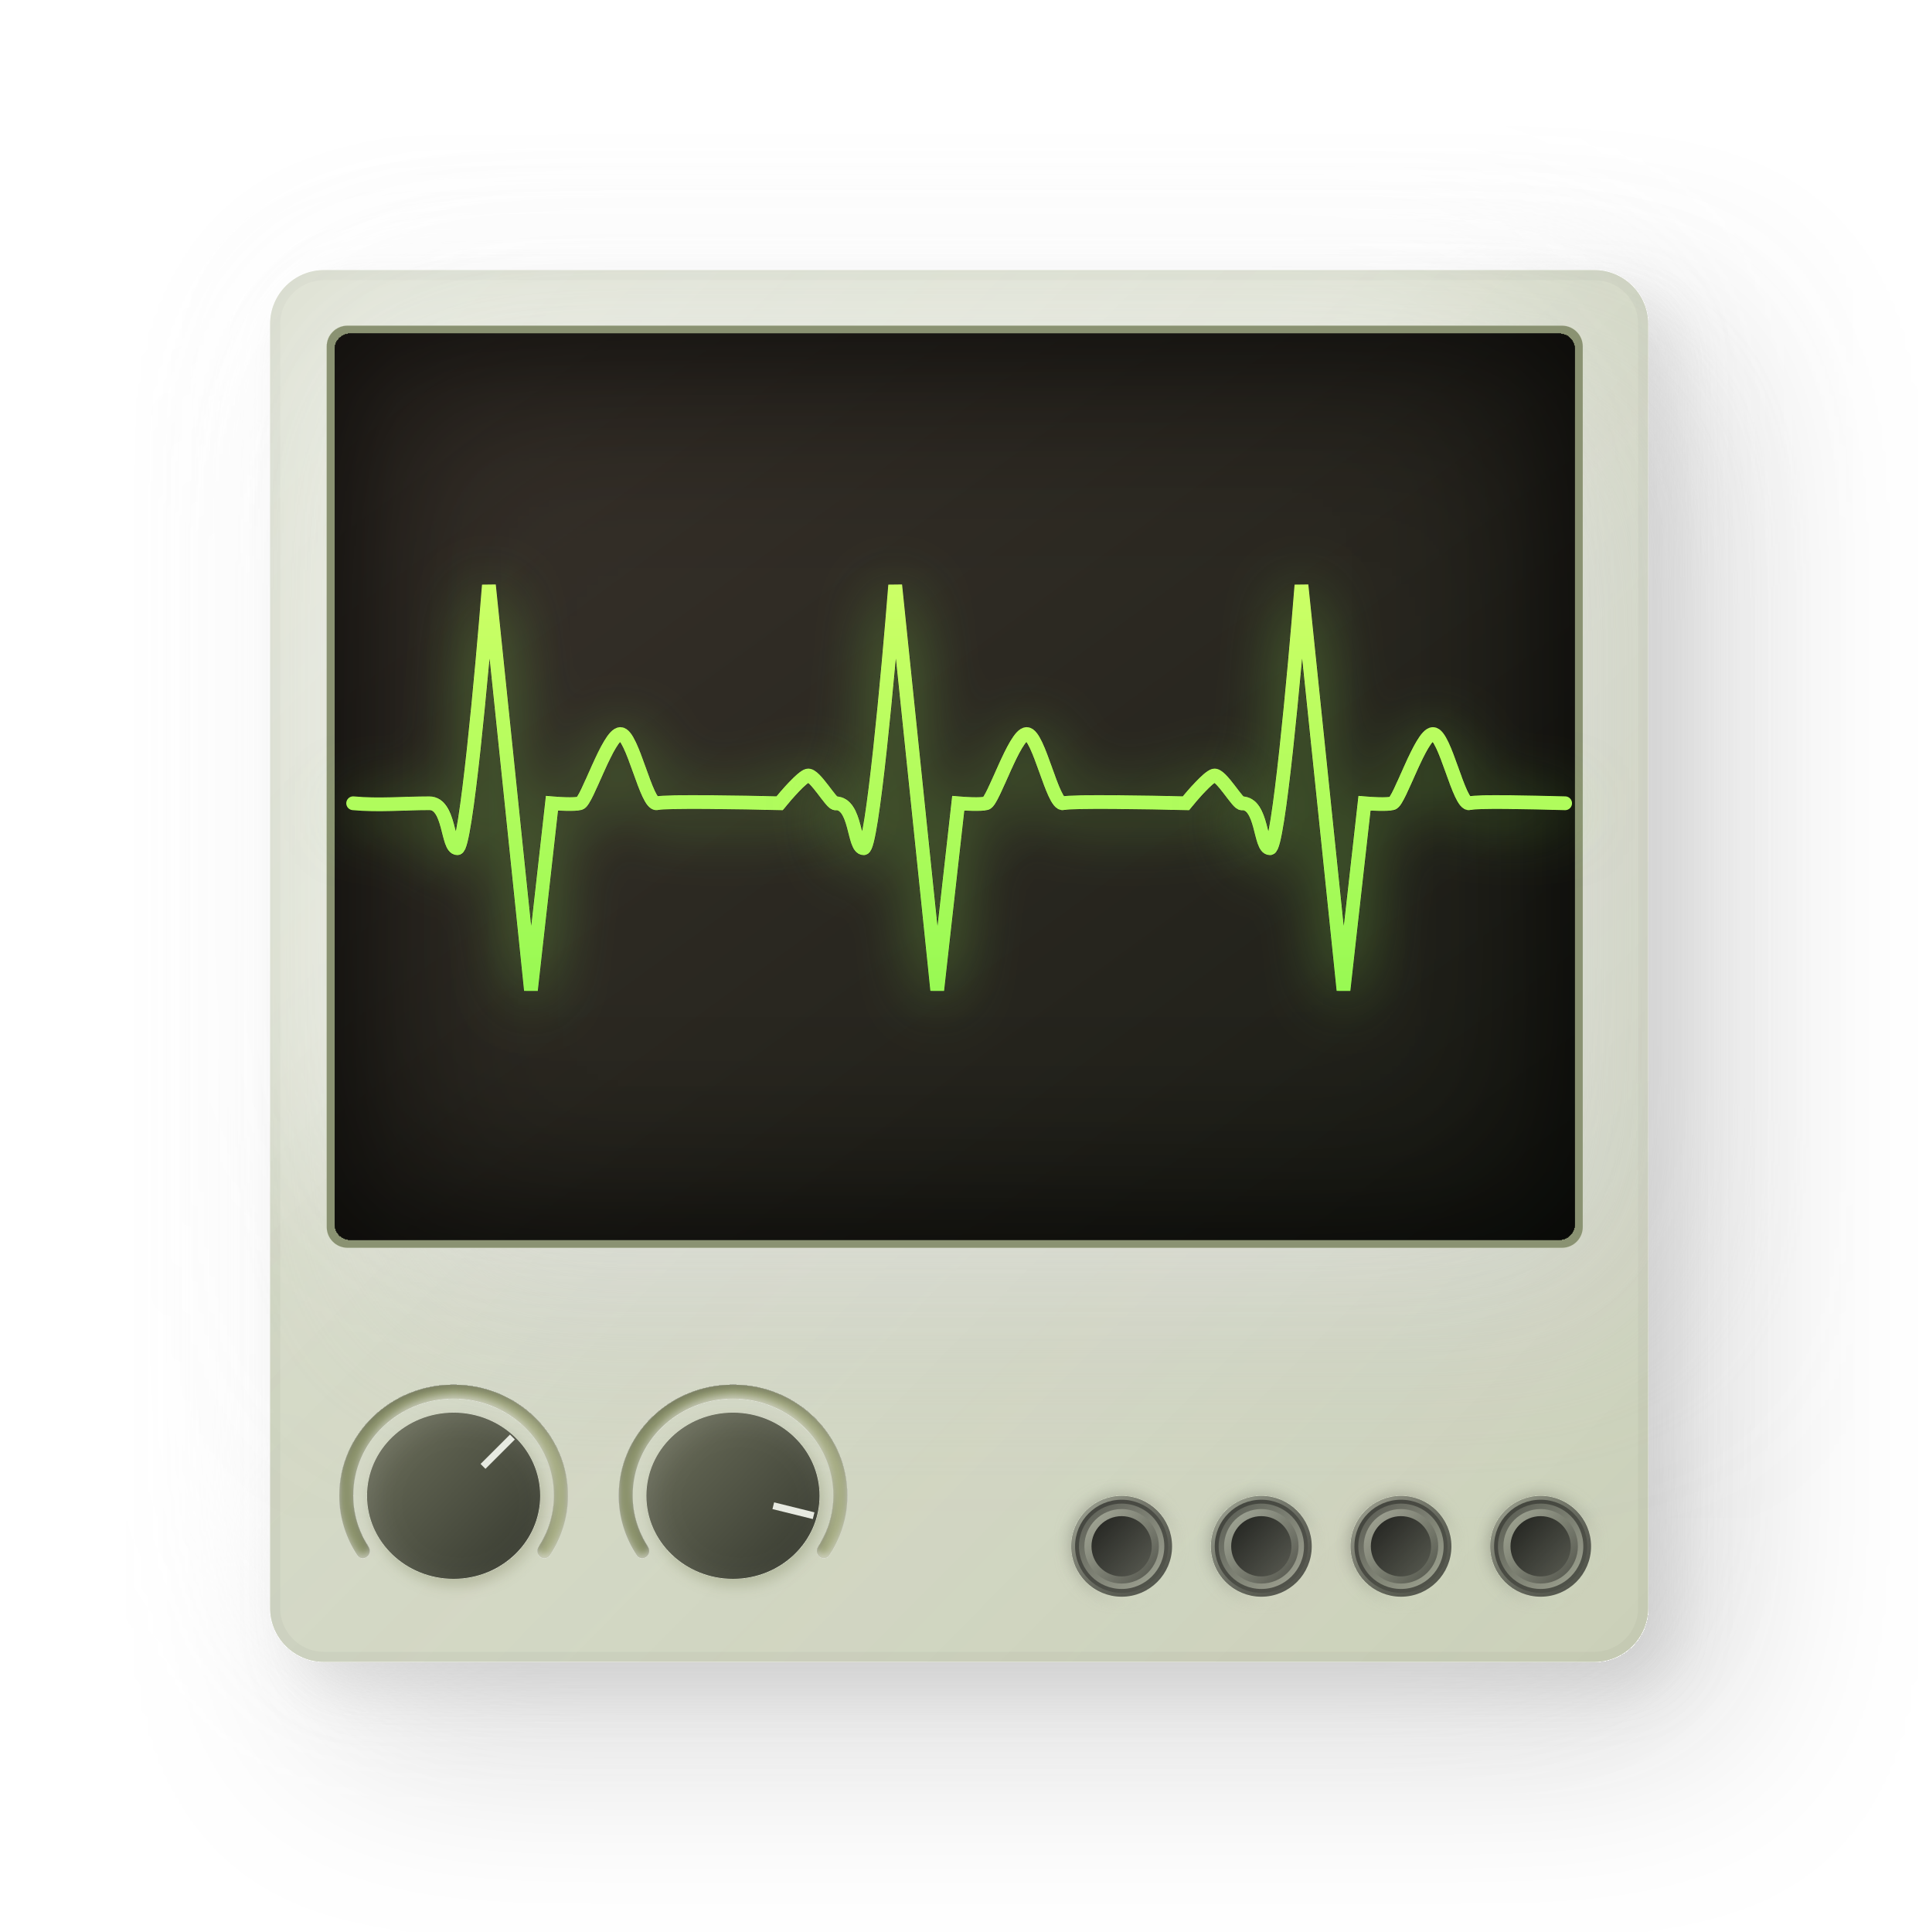
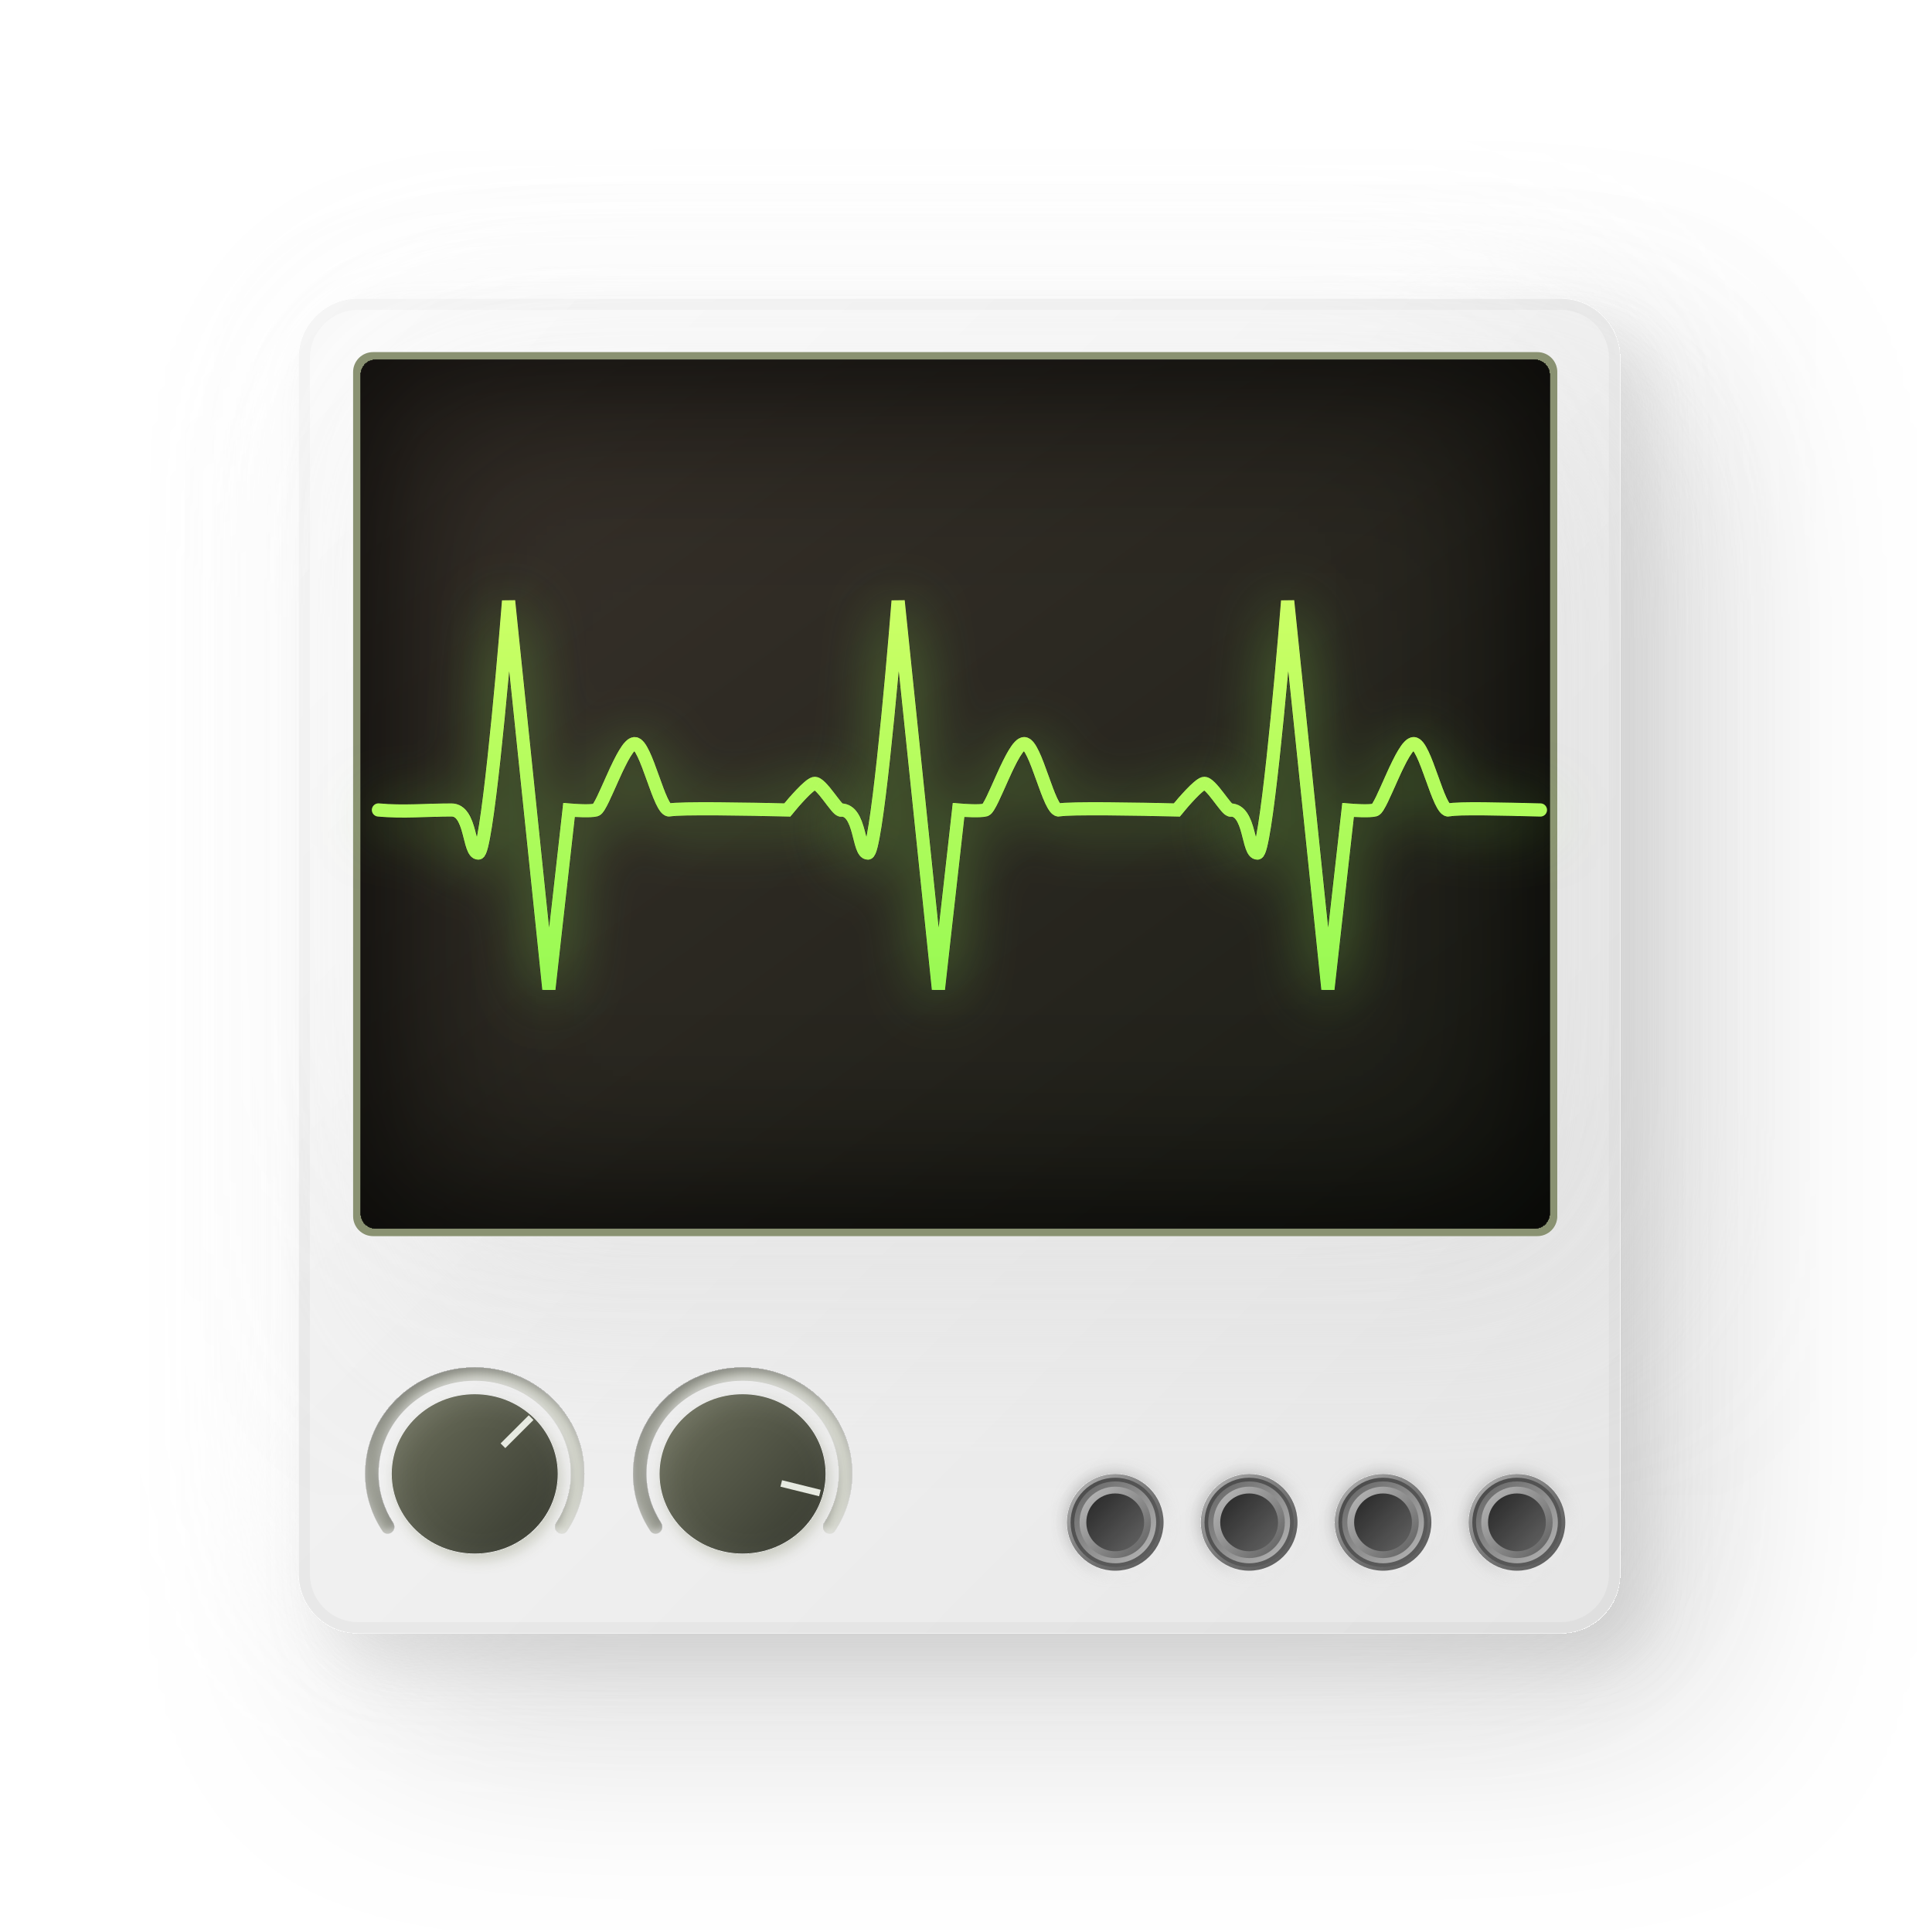
- <svg xmlns="http://www.w3.org/2000/svg" width="277" height="279" viewBox="0 0 277 279" fill="none">
+ <svg xmlns="http://www.w3.org/2000/svg" width="289" height="291" viewBox="0 0 289 291" fill="none">
  <g filter="url(#filter0_ddd_476_10117)">
-     <rect x="39" y="39" width="199" height="201" rx="7.787" fill="#D1D6C2" />
-     <rect x="39" y="39" width="199" height="201" rx="7.787" fill="url(#paint0_linear_476_10117)" fill-opacity="0.3" />
-     <rect x="39.73" y="39.73" width="197.54" height="199.54" rx="7.057" stroke="#B3B3B3" stroke-opacity="0.1" stroke-width="1.46" style="mix-blend-mode:multiply" />
+     <rect x="45" y="45" width="199" height="201" rx="8.939" fill="#F5F5F5" />
+     <rect x="45" y="45" width="199" height="201" rx="8.939" fill="url(#paint0_linear_476_10117)" fill-opacity="0.5" />
+     <rect x="45.838" y="45.838" width="197.324" height="199.324" rx="8.101" stroke="#B3B3B3" stroke-opacity="0.1" stroke-width="1.676" style="mix-blend-mode:multiply" />
  </g>
  <g filter="url(#filter1_dd_476_10117)">
-     <rect x="47.182" y="47.035" width="181.366" height="133.155" rx="3" fill="#8A9272" />
+     <rect x="53.182" y="53.035" width="181.366" height="133.155" rx="3" fill="#8A9272" />
  </g>
  <g filter="url(#filter2_ii_476_10117)">
-     <rect x="48.33" y="48.182" width="179.07" height="130.859" rx="2.296" fill="url(#paint1_linear_476_10117)" />
+     <rect x="54.33" y="54.182" width="179.07" height="130.859" rx="2.296" fill="url(#paint1_linear_476_10117)" />
  </g>
  <g style="mix-blend-mode:multiply" filter="url(#filter3_dd_476_10117)">
-     <circle cx="161.963" cy="223.299" r="6.723" fill="url(#paint2_linear_476_10117)" stroke="url(#paint3_linear_476_10117)" stroke-width="1.12" />
-     <circle cx="161.964" cy="223.3" r="5.378" fill="url(#paint4_linear_476_10117)" />
-     <circle cx="161.963" cy="223.299" r="4.353" fill="url(#paint5_linear_476_10117)" />
+     <circle cx="167.963" cy="229.299" r="6.723" fill="url(#paint2_linear_476_10117)" stroke="url(#paint3_linear_476_10117)" stroke-width="1.12" />
+     <circle cx="167.964" cy="229.3" r="5.378" fill="url(#paint4_linear_476_10117)" />
+     <circle cx="167.963" cy="229.299" r="4.353" fill="url(#paint5_linear_476_10117)" />
  </g>
  <g style="mix-blend-mode:multiply" filter="url(#filter4_dd_476_10117)">
-     <circle cx="182.133" cy="223.299" r="6.723" fill="url(#paint6_linear_476_10117)" stroke="url(#paint7_linear_476_10117)" stroke-width="1.12" />
-     <circle cx="182.134" cy="223.3" r="5.378" fill="url(#paint8_linear_476_10117)" />
-     <circle cx="182.133" cy="223.299" r="4.353" fill="url(#paint9_linear_476_10117)" />
+     <circle cx="188.133" cy="229.299" r="6.723" fill="url(#paint6_linear_476_10117)" stroke="url(#paint7_linear_476_10117)" stroke-width="1.12" />
+     <circle cx="188.134" cy="229.3" r="5.378" fill="url(#paint8_linear_476_10117)" />
+     <circle cx="188.133" cy="229.299" r="4.353" fill="url(#paint9_linear_476_10117)" />
  </g>
  <g style="mix-blend-mode:multiply" filter="url(#filter5_dd_476_10117)">
-     <circle cx="202.299" cy="223.299" r="6.723" fill="url(#paint10_linear_476_10117)" stroke="url(#paint11_linear_476_10117)" stroke-width="1.12" />
-     <circle cx="202.3" cy="223.3" r="5.378" fill="url(#paint12_linear_476_10117)" />
-     <circle cx="202.299" cy="223.299" r="4.353" fill="url(#paint13_linear_476_10117)" />
+     <circle cx="208.299" cy="229.299" r="6.723" fill="url(#paint10_linear_476_10117)" stroke="url(#paint11_linear_476_10117)" stroke-width="1.12" />
+     <circle cx="208.3" cy="229.3" r="5.378" fill="url(#paint12_linear_476_10117)" />
+     <circle cx="208.299" cy="229.299" r="4.353" fill="url(#paint13_linear_476_10117)" />
  </g>
  <g style="mix-blend-mode:multiply" filter="url(#filter6_dd_476_10117)">
-     <circle cx="222.467" cy="223.299" r="6.723" fill="url(#paint14_linear_476_10117)" stroke="url(#paint15_linear_476_10117)" stroke-width="1.12" />
-     <circle cx="222.468" cy="223.3" r="5.378" fill="url(#paint16_linear_476_10117)" />
-     <circle cx="222.467" cy="223.299" r="4.353" fill="url(#paint17_linear_476_10117)" />
+     <circle cx="228.467" cy="229.299" r="6.723" fill="url(#paint14_linear_476_10117)" stroke="url(#paint15_linear_476_10117)" stroke-width="1.12" />
+     <circle cx="228.468" cy="229.3" r="5.378" fill="url(#paint16_linear_476_10117)" />
+     <circle cx="228.467" cy="229.299" r="4.353" fill="url(#paint17_linear_476_10117)" />
  </g>
  <g filter="url(#filter7_ii_476_10117)">
-     <path d="M65.5 199.973C74.613 199.973 82 207.136 82 215.973C82 219.152 81.043 222.113 79.394 224.603C78.993 225.209 78.112 225.14 77.753 224.508C77.554 224.159 77.58 223.727 77.799 223.389C79.193 221.239 80 218.697 80 215.973C80 208.241 73.508 201.973 65.5 201.973C57.492 201.973 51 208.241 51 215.973C51 218.697 51.806 221.239 53.2 223.389C53.419 223.727 53.445 224.159 53.246 224.508C52.887 225.14 52.006 225.209 51.605 224.603C49.956 222.113 49 219.151 49 215.973C49 207.136 56.387 199.973 65.5 199.973Z" fill="url(#paint18_linear_476_10117)" />
+     <path d="M71.5 205.973C80.613 205.973 88 213.136 88 221.973C88 225.152 87.043 228.113 85.394 230.603C84.993 231.209 84.112 231.14 83.753 230.508C83.554 230.159 83.58 229.727 83.799 229.389C85.193 227.239 86 224.697 86 221.973C86 214.241 79.508 207.973 71.5 207.973C63.492 207.973 57 214.241 57 221.973C57 224.697 57.806 227.239 59.2 229.389C59.419 229.727 59.445 230.159 59.246 230.508C58.887 231.14 58.006 231.209 57.605 230.603C55.956 228.113 55 225.151 55 221.973C55 213.136 62.387 205.973 71.5 205.973Z" fill="url(#paint18_linear_476_10117)" />
  </g>
  <g filter="url(#filter8_di_476_10117)">
-     <ellipse cx="65.5" cy="216" rx="12.5" ry="12" fill="url(#paint19_linear_476_10117)" />
-   </g>
-   <rect x="73.639" y="207.168" width="1" height="6" transform="rotate(45.0444 73.6387 207.168)" fill="#E7EAE1" />
+     <ellipse cx="71.5" cy="222" rx="12.5" ry="12" fill="url(#paint19_linear_476_10117)" />
+   </g>
+   <rect x="79.639" y="213.168" width="1" height="6" transform="rotate(45.0444 79.6387 213.168)" fill="#E7EAE1" />
  <g filter="url(#filter9_ii_476_10117)">
-     <path d="M105.85 199.973C114.962 199.973 122.35 207.136 122.35 215.973C122.35 219.152 121.393 222.113 119.744 224.603C119.343 225.209 118.462 225.14 118.103 224.508C117.904 224.159 117.93 223.727 118.148 223.389C119.543 221.239 120.35 218.697 120.35 215.973C120.35 208.241 113.858 201.973 105.85 201.973C97.841 201.973 91.35 208.241 91.35 215.973C91.35 218.697 92.156 221.239 93.55 223.389C93.769 223.727 93.794 224.159 93.596 224.508C93.236 225.14 92.356 225.209 91.954 224.603C90.306 222.113 89.35 219.151 89.35 215.973C89.35 207.136 96.737 199.973 105.85 199.973Z" fill="url(#paint20_linear_476_10117)" />
+     <path d="M111.85 205.973C120.962 205.973 128.35 213.136 128.35 221.973C128.35 225.152 127.393 228.113 125.744 230.603C125.343 231.209 124.462 231.14 124.103 230.508C123.904 230.159 123.93 229.727 124.148 229.389C125.543 227.239 126.35 224.697 126.35 221.973C126.35 214.241 119.858 207.973 111.85 207.973C103.841 207.973 97.35 214.241 97.35 221.973C97.35 224.697 98.156 227.239 99.55 229.389C99.769 229.727 99.794 230.159 99.596 230.508C99.236 231.14 98.356 231.209 97.954 230.603C96.306 228.113 95.35 225.151 95.35 221.973C95.35 213.136 102.737 205.973 111.85 205.973Z" fill="url(#paint20_linear_476_10117)" />
  </g>
  <g filter="url(#filter10_di_476_10117)">
-     <ellipse cx="105.84" cy="216" rx="12.5" ry="12" fill="url(#paint21_linear_476_10117)" />
-   </g>
-   <rect x="117.607" y="218.396" width="1" height="6" transform="rotate(103.899 117.607 218.396)" fill="#E7EAE1" />
+     <ellipse cx="111.84" cy="222" rx="12.5" ry="12" fill="url(#paint21_linear_476_10117)" />
+   </g>
+   <rect x="123.607" y="224.396" width="1" height="6" transform="rotate(103.899 123.607 224.396)" fill="#E7EAE1" />
  <g filter="url(#filter11_d_476_10117)">
-     <path d="M120.666 116C120.16 116.289 117.631 111.732 116.62 112C115.811 112.214 113.585 114.756 112.574 116C107.179 115.866 96.087 115.678 94.873 116C93.355 116.402 91.332 106 89.586 106C87.84 106 84.758 115.732 83.746 116C82.937 116.214 80.712 116.089 79.7 116L76.666 143L70.597 84.5C69.585 97.167 67.259 122.5 66.045 122.5C64.528 122.5 65.033 116 61.999 116C58.331 116 54.688 116.343 51 116" stroke="url(#paint22_linear_476_10117)" stroke-width="2" stroke-linecap="round" />
+     <path d="M126.666 122C126.16 122.289 123.631 117.732 122.62 118C121.811 118.214 119.585 120.756 118.574 122C113.179 121.866 102.086 121.678 100.873 122C99.355 122.402 97.332 112 95.586 112C93.84 112 90.758 121.732 89.746 122C88.937 122.214 86.712 122.089 85.7 122L82.666 149L76.597 90.5C75.585 103.167 73.259 128.5 72.045 128.5C70.528 128.5 71.033 122 67.999 122C64.332 122 60.688 122.343 57 122" stroke="url(#paint22_linear_476_10117)" stroke-width="2" stroke-linecap="round" />
  </g>
  <g filter="url(#filter12_d_476_10117)">
-     <path d="M120.668 116C123.702 116 123.197 122.5 124.714 122.5C125.928 122.5 128.254 97.167 129.266 84.5L135.335 143L138.369 116C139.381 116.089 141.606 116.214 142.415 116C143.427 115.732 146.509 106 148.255 106C150.002 106 152.025 116.402 153.542 116C154.756 115.678 165.848 115.866 171.243 116C172.255 114.756 174.48 112.214 175.289 112C176.301 111.732 178.829 116.289 179.335 116" stroke="url(#paint23_linear_476_10117)" stroke-width="2" stroke-linecap="round" />
+     <path d="M126.668 122C129.702 122 129.197 128.5 130.714 128.5C131.928 128.5 134.254 103.167 135.266 90.5L141.335 149L144.369 122C145.381 122.089 147.606 122.214 148.415 122C149.427 121.732 152.509 112 154.255 112C156.002 112 158.025 122.402 159.542 122C160.756 121.678 171.848 121.866 177.243 122C178.255 120.756 180.48 118.214 181.289 118C182.301 117.732 184.829 122.289 185.335 122" stroke="url(#paint23_linear_476_10117)" stroke-width="2" stroke-linecap="round" />
  </g>
  <g filter="url(#filter13_d_476_10117)">
-     <path d="M179.332 116C182.367 116 181.861 122.5 183.378 122.5C184.592 122.5 186.918 97.167 187.93 84.5L193.999 143L197.033 116C198.045 116.089 200.27 116.214 201.079 116C202.091 115.732 205.173 106 206.919 106C208.666 106 210.689 116.402 212.206 116C213.42 115.678 220.605 115.866 226 116" stroke="url(#paint24_linear_476_10117)" stroke-width="2" stroke-linecap="round" />
+     <path d="M185.332 122C188.367 122 187.861 128.5 189.378 128.5C190.592 128.5 192.918 103.167 193.93 90.5L199.999 149L203.033 122C204.045 122.089 206.27 122.214 207.079 122C208.091 121.732 211.173 112 212.919 112C214.666 112 216.689 122.402 218.206 122C219.42 121.678 226.605 121.866 232 122" stroke="url(#paint24_linear_476_10117)" stroke-width="2" stroke-linecap="round" />
  </g>
  <defs>
-     <filter id="filter0_ddd_476_10117" x="0.065" y="0.065" width="276.87" height="278.87" filterUnits="userSpaceOnUse" color-interpolation-filters="sRGB">
-       <feFlood flood-opacity="0" result="BackgroundImageFix" />
-       <feColorMatrix in="SourceAlpha" type="matrix" values="0 0 0 0 0 0 0 0 0 0 0 0 0 0 0 0 0 0 127 0" result="hardAlpha" />
-       <feOffset dx="9.734" dy="9.734" />
-       <feGaussianBlur stdDeviation="14.601" />
+     <filter id="filter0_ddd_476_10117" x="0.307" y="0.307" width="288.385" height="290.385" filterUnits="userSpaceOnUse" color-interpolation-filters="sRGB">
+       <feFlood flood-opacity="0" result="BackgroundImageFix" />
+       <feColorMatrix in="SourceAlpha" type="matrix" values="0 0 0 0 0 0 0 0 0 0 0 0 0 0 0 0 0 0 127 0" result="hardAlpha" />
+       <feOffset dx="11.173" dy="11.173" />
+       <feGaussianBlur stdDeviation="16.76" />
      <feComposite in2="hardAlpha" operator="out" />
      <feColorMatrix type="matrix" values="0 0 0 0 0.824 0 0 0 0 0.824 0 0 0 0 0.824 0 0 0 1 0" />
      <feBlend mode="normal" in2="BackgroundImageFix" result="effect1_dropShadow_476_10117" />
      <feColorMatrix in="SourceAlpha" type="matrix" values="0 0 0 0 0 0 0 0 0 0 0 0 0 0 0 0 0 0 127 0" result="hardAlpha" />
-       <feOffset dx="-9.734" dy="-9.734" />
-       <feGaussianBlur stdDeviation="14.601" />
-       <feComposite in2="hardAlpha" operator="out" />
-       <feColorMatrix type="matrix" values="0 0 0 0 1 0 0 0 0 1 0 0 0 0 1 0 0 0 1 0" />
-       <feBlend mode="normal" in2="effect1_dropShadow_476_10117" result="effect2_dropShadow_476_10117" />
-       <feColorMatrix in="SourceAlpha" type="matrix" values="0 0 0 0 0 0 0 0 0 0 0 0 0 0 0 0 0 0 127 0" result="hardAlpha" />
-       <feOffset dx="3.893" dy="3.893" />
-       <feGaussianBlur stdDeviation="3.893" />
+       <feOffset dx="-11.173" dy="-11.173" />
+       <feGaussianBlur stdDeviation="16.76" />
+       <feComposite in2="hardAlpha" operator="out" />
+       <feColorMatrix type="matrix" values="0 0 0 0 1 0 0 0 0 1 0 0 0 0 1 0 0 0 1 0" />
+       <feBlend mode="normal" in2="effect1_dropShadow_476_10117" result="effect2_dropShadow_476_10117" />
+       <feColorMatrix in="SourceAlpha" type="matrix" values="0 0 0 0 0 0 0 0 0 0 0 0 0 0 0 0 0 0 127 0" result="hardAlpha" />
+       <feOffset dx="4.469" dy="4.469" />
+       <feGaussianBlur stdDeviation="4.469" />
      <feComposite in2="hardAlpha" operator="out" />
      <feColorMatrix type="matrix" values="0 0 0 0 0.5 0 0 0 0 0.5 0 0 0 0 0.5 0 0 0 0.2 0" />
      <feBlend mode="normal" in2="effect2_dropShadow_476_10117" result="effect3_dropShadow_476_10117" />
      <feBlend mode="normal" in="SourceGraphic" in2="effect3_dropShadow_476_10117" result="shape" />
    </filter>
-     <filter id="filter1_dd_476_10117" x="8.247" y="8.1" width="259.235" height="211.024" filterUnits="userSpaceOnUse" color-interpolation-filters="sRGB">
+     <filter id="filter1_dd_476_10117" x="14.247" y="14.1" width="259.235" height="211.024" filterUnits="userSpaceOnUse" color-interpolation-filters="sRGB">
      <feFlood flood-opacity="0" result="BackgroundImageFix" />
      <feColorMatrix in="SourceAlpha" type="matrix" values="0 0 0 0 0 0 0 0 0 0 0 0 0 0 0 0 0 0 127 0" result="hardAlpha" />
      <feOffset dx="9.734" dy="9.734" />
      <feGaussianBlur stdDeviation="14.601" />
      <feComposite in2="hardAlpha" operator="out" />
      <feColorMatrix type="matrix" values="0 0 0 0 0.824 0 0 0 0 0.824 0 0 0 0 0.824 0 0 0 0.5 0" />
      <feBlend mode="normal" in2="BackgroundImageFix" result="effect1_dropShadow_476_10117" />
      <feColorMatrix in="SourceAlpha" type="matrix" values="0 0 0 0 0 0 0 0 0 0 0 0 0 0 0 0 0 0 127 0" result="hardAlpha" />
      <feOffset dx="-9.734" dy="-9.734" />
      <feGaussianBlur stdDeviation="14.601" />
      <feComposite in2="hardAlpha" operator="out" />
      <feColorMatrix type="matrix" values="0 0 0 0 1 0 0 0 0 1 0 0 0 0 1 0 0 0 0.5 0" />
      <feBlend mode="normal" in2="effect1_dropShadow_476_10117" result="effect2_dropShadow_476_10117" />
      <feBlend mode="normal" in="SourceGraphic" in2="effect2_dropShadow_476_10117" result="shape" />
    </filter>
-     <filter id="filter2_ii_476_10117" x="43.33" y="43.182" width="189.07" height="140.859" filterUnits="userSpaceOnUse" color-interpolation-filters="sRGB">
+     <filter id="filter2_ii_476_10117" x="49.33" y="49.182" width="189.07" height="140.859" filterUnits="userSpaceOnUse" color-interpolation-filters="sRGB">
      <feFlood flood-opacity="0" result="BackgroundImageFix" />
      <feBlend mode="normal" in="SourceGraphic" in2="BackgroundImageFix" result="shape" />
      <feColorMatrix in="SourceAlpha" type="matrix" values="0 0 0 0 0 0 0 0 0 0 0 0 0 0 0 0 0 0 127 0" result="hardAlpha" />
      <feOffset dx="5" dy="5" />
      <feGaussianBlur stdDeviation="15" />
      <feComposite in2="hardAlpha" operator="arithmetic" k2="-1" k3="1" />
      <feColorMatrix type="matrix" values="0 0 0 0 0 0 0 0 0 0 0 0 0 0 0 0 0 0 0.5 0" />
      <feBlend mode="normal" in2="shape" result="effect1_innerShadow_476_10117" />
      <feColorMatrix in="SourceAlpha" type="matrix" values="0 0 0 0 0 0 0 0 0 0 0 0 0 0 0 0 0 0 127 0" result="hardAlpha" />
      <feOffset dx="-5" dy="-5" />
      <feGaussianBlur stdDeviation="15" />
      <feComposite in2="hardAlpha" operator="arithmetic" k2="-1" k3="1" />
      <feColorMatrix type="matrix" values="0 0 0 0 0 0 0 0 0 0 0 0 0 0 0 0 0 0 0.5 0" />
      <feBlend mode="normal" in2="effect1_innerShadow_476_10117" result="effect2_innerShadow_476_10117" />
    </filter>
-     <filter id="filter3_dd_476_10117" x="152.327" y="213.663" width="21.401" height="21.401" filterUnits="userSpaceOnUse" color-interpolation-filters="sRGB">
+     <filter id="filter3_dd_476_10117" x="158.327" y="219.663" width="21.401" height="21.401" filterUnits="userSpaceOnUse" color-interpolation-filters="sRGB">
      <feFlood flood-opacity="0" result="BackgroundImageFix" />
      <feColorMatrix in="SourceAlpha" type="matrix" values="0 0 0 0 0 0 0 0 0 0 0 0 0 0 0 0 0 0 127 0" result="hardAlpha" />
      <feOffset dx="-0.112" dy="-0.112" />
      <feGaussianBlur stdDeviation="1.12" />
      <feComposite in2="hardAlpha" operator="out" />
      <feColorMatrix type="matrix" values="0 0 0 0 0.57 0 0 0 0 0.57 0 0 0 0 0.57 0 0 0 0.5 0" />
      <feBlend mode="normal" in2="BackgroundImageFix" result="effect1_dropShadow_476_10117" />
      <feColorMatrix in="SourceAlpha" type="matrix" values="0 0 0 0 0 0 0 0 0 0 0 0 0 0 0 0 0 0 127 0" result="hardAlpha" />
      <feOffset dx="2.241" dy="2.241" />
      <feGaussianBlur stdDeviation="1.12" />
      <feComposite in2="hardAlpha" operator="out" />
      <feColorMatrix type="matrix" values="0 0 0 0 1 0 0 0 0 1 0 0 0 0 1 0 0 0 1 0" />
      <feBlend mode="normal" in2="effect1_dropShadow_476_10117" result="effect2_dropShadow_476_10117" />
      <feBlend mode="normal" in="SourceGraphic" in2="effect2_dropShadow_476_10117" result="shape" />
    </filter>
-     <filter id="filter4_dd_476_10117" x="172.497" y="213.663" width="21.401" height="21.401" filterUnits="userSpaceOnUse" color-interpolation-filters="sRGB">
+     <filter id="filter4_dd_476_10117" x="178.497" y="219.663" width="21.401" height="21.401" filterUnits="userSpaceOnUse" color-interpolation-filters="sRGB">
      <feFlood flood-opacity="0" result="BackgroundImageFix" />
      <feColorMatrix in="SourceAlpha" type="matrix" values="0 0 0 0 0 0 0 0 0 0 0 0 0 0 0 0 0 0 127 0" result="hardAlpha" />
      <feOffset dx="-0.112" dy="-0.112" />
      <feGaussianBlur stdDeviation="1.12" />
      <feComposite in2="hardAlpha" operator="out" />
      <feColorMatrix type="matrix" values="0 0 0 0 0.57 0 0 0 0 0.57 0 0 0 0 0.57 0 0 0 0.5 0" />
      <feBlend mode="normal" in2="BackgroundImageFix" result="effect1_dropShadow_476_10117" />
      <feColorMatrix in="SourceAlpha" type="matrix" values="0 0 0 0 0 0 0 0 0 0 0 0 0 0 0 0 0 0 127 0" result="hardAlpha" />
      <feOffset dx="2.241" dy="2.241" />
      <feGaussianBlur stdDeviation="1.12" />
      <feComposite in2="hardAlpha" operator="out" />
      <feColorMatrix type="matrix" values="0 0 0 0 1 0 0 0 0 1 0 0 0 0 1 0 0 0 1 0" />
      <feBlend mode="normal" in2="effect1_dropShadow_476_10117" result="effect2_dropShadow_476_10117" />
      <feBlend mode="normal" in="SourceGraphic" in2="effect2_dropShadow_476_10117" result="shape" />
    </filter>
-     <filter id="filter5_dd_476_10117" x="192.663" y="213.663" width="21.401" height="21.401" filterUnits="userSpaceOnUse" color-interpolation-filters="sRGB">
+     <filter id="filter5_dd_476_10117" x="198.663" y="219.663" width="21.401" height="21.401" filterUnits="userSpaceOnUse" color-interpolation-filters="sRGB">
      <feFlood flood-opacity="0" result="BackgroundImageFix" />
      <feColorMatrix in="SourceAlpha" type="matrix" values="0 0 0 0 0 0 0 0 0 0 0 0 0 0 0 0 0 0 127 0" result="hardAlpha" />
      <feOffset dx="-0.112" dy="-0.112" />
      <feGaussianBlur stdDeviation="1.12" />
      <feComposite in2="hardAlpha" operator="out" />
      <feColorMatrix type="matrix" values="0 0 0 0 0.57 0 0 0 0 0.57 0 0 0 0 0.57 0 0 0 0.5 0" />
      <feBlend mode="normal" in2="BackgroundImageFix" result="effect1_dropShadow_476_10117" />
      <feColorMatrix in="SourceAlpha" type="matrix" values="0 0 0 0 0 0 0 0 0 0 0 0 0 0 0 0 0 0 127 0" result="hardAlpha" />
      <feOffset dx="2.241" dy="2.241" />
      <feGaussianBlur stdDeviation="1.12" />
      <feComposite in2="hardAlpha" operator="out" />
      <feColorMatrix type="matrix" values="0 0 0 0 1 0 0 0 0 1 0 0 0 0 1 0 0 0 1 0" />
      <feBlend mode="normal" in2="effect1_dropShadow_476_10117" result="effect2_dropShadow_476_10117" />
      <feBlend mode="normal" in="SourceGraphic" in2="effect2_dropShadow_476_10117" result="shape" />
    </filter>
-     <filter id="filter6_dd_476_10117" x="212.831" y="213.663" width="21.401" height="21.401" filterUnits="userSpaceOnUse" color-interpolation-filters="sRGB">
+     <filter id="filter6_dd_476_10117" x="218.831" y="219.663" width="21.401" height="21.401" filterUnits="userSpaceOnUse" color-interpolation-filters="sRGB">
      <feFlood flood-opacity="0" result="BackgroundImageFix" />
      <feColorMatrix in="SourceAlpha" type="matrix" values="0 0 0 0 0 0 0 0 0 0 0 0 0 0 0 0 0 0 127 0" result="hardAlpha" />
      <feOffset dx="-0.112" dy="-0.112" />
      <feGaussianBlur stdDeviation="1.12" />
      <feComposite in2="hardAlpha" operator="out" />
      <feColorMatrix type="matrix" values="0 0 0 0 0.57 0 0 0 0 0.57 0 0 0 0 0.57 0 0 0 0.5 0" />
      <feBlend mode="normal" in2="BackgroundImageFix" result="effect1_dropShadow_476_10117" />
      <feColorMatrix in="SourceAlpha" type="matrix" values="0 0 0 0 0 0 0 0 0 0 0 0 0 0 0 0 0 0 127 0" result="hardAlpha" />
      <feOffset dx="2.241" dy="2.241" />
      <feGaussianBlur stdDeviation="1.12" />
      <feComposite in2="hardAlpha" operator="out" />
      <feColorMatrix type="matrix" values="0 0 0 0 1 0 0 0 0 1 0 0 0 0 1 0 0 0 1 0" />
      <feBlend mode="normal" in2="effect1_dropShadow_476_10117" result="effect2_dropShadow_476_10117" />
      <feBlend mode="normal" in="SourceGraphic" in2="effect2_dropShadow_476_10117" result="shape" />
    </filter>
-     <filter id="filter7_ii_476_10117" x="49" y="199.473" width="33" height="26.049" filterUnits="userSpaceOnUse" color-interpolation-filters="sRGB">
+     <filter id="filter7_ii_476_10117" x="55" y="205.473" width="33" height="26.049" filterUnits="userSpaceOnUse" color-interpolation-filters="sRGB">
      <feFlood flood-opacity="0" result="BackgroundImageFix" />
      <feBlend mode="normal" in="SourceGraphic" in2="BackgroundImageFix" result="shape" />
      <feColorMatrix in="SourceAlpha" type="matrix" values="0 0 0 0 0 0 0 0 0 0 0 0 0 0 0 0 0 0 127 0" result="hardAlpha" />
      <feOffset dy="0.5" />
      <feGaussianBlur stdDeviation="0.5" />
      <feComposite in2="hardAlpha" operator="arithmetic" k2="-1" k3="1" />
      <feColorMatrix type="matrix" values="0 0 0 0 0 0 0 0 0 0 0 0 0 0 0 0 0 0 0.25 0" />
      <feBlend mode="normal" in2="shape" result="effect1_innerShadow_476_10117" />
      <feColorMatrix in="SourceAlpha" type="matrix" values="0 0 0 0 0 0 0 0 0 0 0 0 0 0 0 0 0 0 127 0" result="hardAlpha" />
      <feOffset dy="-0.5" />
      <feGaussianBlur stdDeviation="0.5" />
      <feComposite in2="hardAlpha" operator="arithmetic" k2="-1" k3="1" />
      <feColorMatrix type="matrix" values="0 0 0 0 1 0 0 0 0 1 0 0 0 0 1 0 0 0 0.5 0" />
      <feBlend mode="normal" in2="effect1_innerShadow_476_10117" result="effect2_innerShadow_476_10117" />
    </filter>
-     <filter id="filter8_di_476_10117" x="51.5" y="203" width="29" height="28" filterUnits="userSpaceOnUse" color-interpolation-filters="sRGB">
+     <filter id="filter8_di_476_10117" x="57.5" y="209" width="29" height="28" filterUnits="userSpaceOnUse" color-interpolation-filters="sRGB">
      <feFlood flood-opacity="0" result="BackgroundImageFix" />
      <feColorMatrix in="SourceAlpha" type="matrix" values="0 0 0 0 0 0 0 0 0 0 0 0 0 0 0 0 0 0 127 0" result="hardAlpha" />
      <feOffset dx="0.5" dy="1" />
      <feGaussianBlur stdDeviation="1" />
      <feComposite in2="hardAlpha" operator="out" />
      <feColorMatrix type="matrix" values="0 0 0 0 0.259 0 0 0 0 0.294 0 0 0 0 0.09 0 0 0 0.2 0" />
      <feBlend mode="normal" in2="BackgroundImageFix" result="effect1_dropShadow_476_10117" />
      <feBlend mode="normal" in="SourceGraphic" in2="effect1_dropShadow_476_10117" result="shape" />
      <feColorMatrix in="SourceAlpha" type="matrix" values="0 0 0 0 0 0 0 0 0 0 0 0 0 0 0 0 0 0 127 0" result="hardAlpha" />
      <feOffset dx="1" dy="1" />
      <feGaussianBlur stdDeviation="2" />
      <feComposite in2="hardAlpha" operator="arithmetic" k2="-1" k3="1" />
      <feColorMatrix type="matrix" values="0 0 0 0 1 0 0 0 0 1 0 0 0 0 1 0 0 0 0.1 0" />
      <feBlend mode="normal" in2="shape" result="effect2_innerShadow_476_10117" />
    </filter>
-     <filter id="filter9_ii_476_10117" x="89.35" y="199.473" width="33" height="26.049" filterUnits="userSpaceOnUse" color-interpolation-filters="sRGB">
+     <filter id="filter9_ii_476_10117" x="95.35" y="205.473" width="33" height="26.049" filterUnits="userSpaceOnUse" color-interpolation-filters="sRGB">
      <feFlood flood-opacity="0" result="BackgroundImageFix" />
      <feBlend mode="normal" in="SourceGraphic" in2="BackgroundImageFix" result="shape" />
      <feColorMatrix in="SourceAlpha" type="matrix" values="0 0 0 0 0 0 0 0 0 0 0 0 0 0 0 0 0 0 127 0" result="hardAlpha" />
      <feOffset dy="0.5" />
      <feGaussianBlur stdDeviation="0.5" />
      <feComposite in2="hardAlpha" operator="arithmetic" k2="-1" k3="1" />
      <feColorMatrix type="matrix" values="0 0 0 0 0 0 0 0 0 0 0 0 0 0 0 0 0 0 0.25 0" />
      <feBlend mode="normal" in2="shape" result="effect1_innerShadow_476_10117" />
      <feColorMatrix in="SourceAlpha" type="matrix" values="0 0 0 0 0 0 0 0 0 0 0 0 0 0 0 0 0 0 127 0" result="hardAlpha" />
      <feOffset dy="-0.5" />
      <feGaussianBlur stdDeviation="0.5" />
      <feComposite in2="hardAlpha" operator="arithmetic" k2="-1" k3="1" />
      <feColorMatrix type="matrix" values="0 0 0 0 1 0 0 0 0 1 0 0 0 0 1 0 0 0 0.5 0" />
      <feBlend mode="normal" in2="effect1_innerShadow_476_10117" result="effect2_innerShadow_476_10117" />
    </filter>
-     <filter id="filter10_di_476_10117" x="91.84" y="203" width="29" height="28" filterUnits="userSpaceOnUse" color-interpolation-filters="sRGB">
+     <filter id="filter10_di_476_10117" x="97.84" y="209" width="29" height="28" filterUnits="userSpaceOnUse" color-interpolation-filters="sRGB">
      <feFlood flood-opacity="0" result="BackgroundImageFix" />
      <feColorMatrix in="SourceAlpha" type="matrix" values="0 0 0 0 0 0 0 0 0 0 0 0 0 0 0 0 0 0 127 0" result="hardAlpha" />
      <feOffset dx="0.5" dy="1" />
      <feGaussianBlur stdDeviation="1" />
      <feComposite in2="hardAlpha" operator="out" />
      <feColorMatrix type="matrix" values="0 0 0 0 0.259 0 0 0 0 0.294 0 0 0 0 0.09 0 0 0 0.2 0" />
      <feBlend mode="normal" in2="BackgroundImageFix" result="effect1_dropShadow_476_10117" />
      <feBlend mode="normal" in="SourceGraphic" in2="effect1_dropShadow_476_10117" result="shape" />
      <feColorMatrix in="SourceAlpha" type="matrix" values="0 0 0 0 0 0 0 0 0 0 0 0 0 0 0 0 0 0 127 0" result="hardAlpha" />
      <feOffset dx="1" dy="1" />
      <feGaussianBlur stdDeviation="2" />
      <feComposite in2="hardAlpha" operator="arithmetic" k2="-1" k3="1" />
      <feColorMatrix type="matrix" values="0 0 0 0 1 0 0 0 0 1 0 0 0 0 1 0 0 0 0.1 0" />
      <feBlend mode="normal" in2="shape" result="effect2_innerShadow_476_10117" />
    </filter>
-     <filter id="filter11_d_476_10117" x="41" y="76.397" width="89.666" height="76.715" filterUnits="userSpaceOnUse" color-interpolation-filters="sRGB">
+     <filter id="filter11_d_476_10117" x="47" y="82.397" width="89.666" height="76.715" filterUnits="userSpaceOnUse" color-interpolation-filters="sRGB">
      <feFlood flood-opacity="0" result="BackgroundImageFix" />
      <feColorMatrix in="SourceAlpha" type="matrix" values="0 0 0 0 0 0 0 0 0 0 0 0 0 0 0 0 0 0 127 0" result="hardAlpha" />
      <feOffset dy="1" />
      <feGaussianBlur stdDeviation="4.5" />
      <feComposite in2="hardAlpha" operator="out" />
      <feColorMatrix type="matrix" values="0 0 0 0 0.597 0 0 0 0 0.977 0 0 0 0 0.326 0 0 0 0.5 0" />
      <feBlend mode="normal" in2="BackgroundImageFix" result="effect1_dropShadow_476_10117" />
      <feBlend mode="normal" in="SourceGraphic" in2="effect1_dropShadow_476_10117" result="shape" />
    </filter>
-     <filter id="filter12_d_476_10117" x="110.668" y="76.397" width="78.668" height="76.715" filterUnits="userSpaceOnUse" color-interpolation-filters="sRGB">
+     <filter id="filter12_d_476_10117" x="116.668" y="82.397" width="78.668" height="76.715" filterUnits="userSpaceOnUse" color-interpolation-filters="sRGB">
      <feFlood flood-opacity="0" result="BackgroundImageFix" />
      <feColorMatrix in="SourceAlpha" type="matrix" values="0 0 0 0 0 0 0 0 0 0 0 0 0 0 0 0 0 0 127 0" result="hardAlpha" />
      <feOffset dy="1" />
      <feGaussianBlur stdDeviation="4.5" />
      <feComposite in2="hardAlpha" operator="out" />
      <feColorMatrix type="matrix" values="0 0 0 0 0.597 0 0 0 0 0.977 0 0 0 0 0.326 0 0 0 0.5 0" />
      <feBlend mode="normal" in2="BackgroundImageFix" result="effect1_dropShadow_476_10117" />
      <feBlend mode="normal" in="SourceGraphic" in2="effect1_dropShadow_476_10117" result="shape" />
    </filter>
-     <filter id="filter13_d_476_10117" x="169.332" y="76.397" width="66.668" height="76.715" filterUnits="userSpaceOnUse" color-interpolation-filters="sRGB">
+     <filter id="filter13_d_476_10117" x="175.332" y="82.397" width="66.668" height="76.715" filterUnits="userSpaceOnUse" color-interpolation-filters="sRGB">
      <feFlood flood-opacity="0" result="BackgroundImageFix" />
      <feColorMatrix in="SourceAlpha" type="matrix" values="0 0 0 0 0 0 0 0 0 0 0 0 0 0 0 0 0 0 127 0" result="hardAlpha" />
      <feOffset dy="1" />
      <feGaussianBlur stdDeviation="4.5" />
      <feComposite in2="hardAlpha" operator="out" />
      <feColorMatrix type="matrix" values="0 0 0 0 0.597 0 0 0 0 0.977 0 0 0 0 0.326 0 0 0 0.5 0" />
      <feBlend mode="normal" in2="BackgroundImageFix" result="effect1_dropShadow_476_10117" />
      <feBlend mode="normal" in="SourceGraphic" in2="effect1_dropShadow_476_10117" result="shape" />
    </filter>
-     <linearGradient id="paint0_linear_476_10117" x1="39" y1="39" x2="239.99" y2="237.99" gradientUnits="userSpaceOnUse">
-       <stop stop-color="white" stop-opacity="0.5" />
-       <stop offset="1" stop-color="#BBC2A3" />
-     </linearGradient>
-     <linearGradient id="paint1_linear_476_10117" x1="48.33" y1="48.182" x2="173.006" y2="218.79" gradientUnits="userSpaceOnUse">
+     <linearGradient id="paint0_linear_476_10117" x1="45" y1="45" x2="245.99" y2="243.99" gradientUnits="userSpaceOnUse">
+       <stop stop-color="white" />
+       <stop offset="1" stop-color="#D9D9D9" />
+     </linearGradient>
+     <linearGradient id="paint1_linear_476_10117" x1="54.33" y1="54.182" x2="179.006" y2="224.79" gradientUnits="userSpaceOnUse">
      <stop stop-color="#3A332C" />
      <stop offset="1" stop-color="#1B1D16" />
    </linearGradient>
-     <linearGradient id="paint2_linear_476_10117" x1="168.582" y1="229.918" x2="155.156" y2="216.492" gradientUnits="userSpaceOnUse">
+     <linearGradient id="paint2_linear_476_10117" x1="174.582" y1="235.918" x2="161.156" y2="222.492" gradientUnits="userSpaceOnUse">
      <stop stop-color="#CDCDCD" />
      <stop offset="1" stop-color="#676767" />
    </linearGradient>
-     <linearGradient id="paint3_linear_476_10117" x1="155.156" y1="216.492" x2="168.582" y2="229.918" gradientUnits="userSpaceOnUse">
+     <linearGradient id="paint3_linear_476_10117" x1="161.156" y1="222.492" x2="174.582" y2="235.918" gradientUnits="userSpaceOnUse">
      <stop stop-opacity="0.2" />
      <stop offset="1" stop-color="#666666" />
    </linearGradient>
-     <linearGradient id="paint4_linear_476_10117" x1="167.137" y1="228.473" x2="156.809" y2="218.145" gradientUnits="userSpaceOnUse">
+     <linearGradient id="paint4_linear_476_10117" x1="173.137" y1="234.473" x2="162.809" y2="224.145" gradientUnits="userSpaceOnUse">
      <stop stop-color="#676767" />
      <stop offset="1" stop-color="#CDCDCD" />
    </linearGradient>
-     <linearGradient id="paint5_linear_476_10117" x1="165.586" y1="226.665" x2="158.615" y2="220.21" gradientUnits="userSpaceOnUse">
+     <linearGradient id="paint5_linear_476_10117" x1="171.586" y1="232.665" x2="164.615" y2="226.21" gradientUnits="userSpaceOnUse">
      <stop stop-color="#676767" />
      <stop offset="1" stop-color="#323232" />
    </linearGradient>
-     <linearGradient id="paint6_linear_476_10117" x1="188.752" y1="229.918" x2="175.325" y2="216.492" gradientUnits="userSpaceOnUse">
+     <linearGradient id="paint6_linear_476_10117" x1="194.752" y1="235.918" x2="181.325" y2="222.492" gradientUnits="userSpaceOnUse">
      <stop stop-color="#CDCDCD" />
      <stop offset="1" stop-color="#676767" />
    </linearGradient>
-     <linearGradient id="paint7_linear_476_10117" x1="175.325" y1="216.492" x2="188.752" y2="229.918" gradientUnits="userSpaceOnUse">
+     <linearGradient id="paint7_linear_476_10117" x1="181.325" y1="222.492" x2="194.752" y2="235.918" gradientUnits="userSpaceOnUse">
      <stop stop-opacity="0.2" />
      <stop offset="1" stop-color="#666666" />
    </linearGradient>
-     <linearGradient id="paint8_linear_476_10117" x1="187.307" y1="228.473" x2="176.979" y2="218.145" gradientUnits="userSpaceOnUse">
+     <linearGradient id="paint8_linear_476_10117" x1="193.307" y1="234.473" x2="182.979" y2="224.145" gradientUnits="userSpaceOnUse">
      <stop stop-color="#676767" />
      <stop offset="1" stop-color="#CDCDCD" />
    </linearGradient>
-     <linearGradient id="paint9_linear_476_10117" x1="185.756" y1="226.665" x2="178.785" y2="220.21" gradientUnits="userSpaceOnUse">
+     <linearGradient id="paint9_linear_476_10117" x1="191.756" y1="232.665" x2="184.785" y2="226.21" gradientUnits="userSpaceOnUse">
      <stop stop-color="#676767" />
      <stop offset="1" stop-color="#323232" />
    </linearGradient>
-     <linearGradient id="paint10_linear_476_10117" x1="208.918" y1="229.918" x2="195.491" y2="216.492" gradientUnits="userSpaceOnUse">
+     <linearGradient id="paint10_linear_476_10117" x1="214.918" y1="235.918" x2="201.491" y2="222.492" gradientUnits="userSpaceOnUse">
      <stop stop-color="#CDCDCD" />
      <stop offset="1" stop-color="#676767" />
    </linearGradient>
-     <linearGradient id="paint11_linear_476_10117" x1="195.491" y1="216.492" x2="208.918" y2="229.918" gradientUnits="userSpaceOnUse">
+     <linearGradient id="paint11_linear_476_10117" x1="201.491" y1="222.492" x2="214.918" y2="235.918" gradientUnits="userSpaceOnUse">
      <stop stop-opacity="0.2" />
      <stop offset="1" stop-color="#666666" />
    </linearGradient>
-     <linearGradient id="paint12_linear_476_10117" x1="207.473" y1="228.473" x2="197.145" y2="218.145" gradientUnits="userSpaceOnUse">
+     <linearGradient id="paint12_linear_476_10117" x1="213.473" y1="234.473" x2="203.145" y2="224.145" gradientUnits="userSpaceOnUse">
      <stop stop-color="#676767" />
      <stop offset="1" stop-color="#CDCDCD" />
    </linearGradient>
-     <linearGradient id="paint13_linear_476_10117" x1="205.922" y1="226.665" x2="198.951" y2="220.21" gradientUnits="userSpaceOnUse">
+     <linearGradient id="paint13_linear_476_10117" x1="211.922" y1="232.665" x2="204.951" y2="226.21" gradientUnits="userSpaceOnUse">
      <stop stop-color="#676767" />
      <stop offset="1" stop-color="#323232" />
    </linearGradient>
-     <linearGradient id="paint14_linear_476_10117" x1="229.086" y1="229.918" x2="215.659" y2="216.492" gradientUnits="userSpaceOnUse">
+     <linearGradient id="paint14_linear_476_10117" x1="235.086" y1="235.918" x2="221.659" y2="222.492" gradientUnits="userSpaceOnUse">
      <stop stop-color="#CDCDCD" />
      <stop offset="1" stop-color="#676767" />
    </linearGradient>
-     <linearGradient id="paint15_linear_476_10117" x1="215.659" y1="216.492" x2="229.086" y2="229.918" gradientUnits="userSpaceOnUse">
+     <linearGradient id="paint15_linear_476_10117" x1="221.659" y1="222.492" x2="235.086" y2="235.918" gradientUnits="userSpaceOnUse">
      <stop stop-opacity="0.2" />
      <stop offset="1" stop-color="#666666" />
    </linearGradient>
-     <linearGradient id="paint16_linear_476_10117" x1="227.641" y1="228.473" x2="217.313" y2="218.145" gradientUnits="userSpaceOnUse">
+     <linearGradient id="paint16_linear_476_10117" x1="233.641" y1="234.473" x2="223.313" y2="224.145" gradientUnits="userSpaceOnUse">
      <stop stop-color="#676767" />
      <stop offset="1" stop-color="#CDCDCD" />
    </linearGradient>
-     <linearGradient id="paint17_linear_476_10117" x1="226.09" y1="226.665" x2="219.119" y2="220.21" gradientUnits="userSpaceOnUse">
+     <linearGradient id="paint17_linear_476_10117" x1="232.09" y1="232.665" x2="225.119" y2="226.21" gradientUnits="userSpaceOnUse">
      <stop stop-color="#676767" />
      <stop offset="1" stop-color="#323232" />
    </linearGradient>
-     <linearGradient id="paint18_linear_476_10117" x1="54" y1="225.193" x2="79.5" y2="225.193" gradientUnits="userSpaceOnUse">
-       <stop stop-color="#8C936C" />
-       <stop offset="1" stop-color="#A7AD85" />
-     </linearGradient>
-     <linearGradient id="paint19_linear_476_10117" x1="53.189" y1="203.633" x2="78.022" y2="227.805" gradientUnits="userSpaceOnUse">
+     <linearGradient id="paint18_linear_476_10117" x1="60" y1="231.193" x2="85.5" y2="231.193" gradientUnits="userSpaceOnUse">
+       <stop stop-color="#9C9E94" />
+       <stop offset="1" stop-color="#CFD1C7" />
+     </linearGradient>
+     <linearGradient id="paint19_linear_476_10117" x1="59.189" y1="209.633" x2="84.022" y2="233.805" gradientUnits="userSpaceOnUse">
      <stop stop-color="#6D705C" />
      <stop offset="1" stop-color="#35382E" />
    </linearGradient>
-     <linearGradient id="paint20_linear_476_10117" x1="94.35" y1="225.193" x2="119.85" y2="225.193" gradientUnits="userSpaceOnUse">
-       <stop stop-color="#8C936C" />
-       <stop offset="1" stop-color="#A7AD85" />
-     </linearGradient>
-     <linearGradient id="paint21_linear_476_10117" x1="93.529" y1="203.633" x2="118.361" y2="227.805" gradientUnits="userSpaceOnUse">
+     <linearGradient id="paint20_linear_476_10117" x1="100.35" y1="231.193" x2="125.85" y2="231.193" gradientUnits="userSpaceOnUse">
+       <stop stop-color="#9C9E94" />
+       <stop offset="1" stop-color="#CFD1C7" />
+     </linearGradient>
+     <linearGradient id="paint21_linear_476_10117" x1="99.529" y1="209.633" x2="124.361" y2="233.805" gradientUnits="userSpaceOnUse">
      <stop stop-color="#6D705C" />
      <stop offset="1" stop-color="#35382E" />
    </linearGradient>
-     <linearGradient id="paint22_linear_476_10117" x1="85.833" y1="84.5" x2="85.833" y2="143" gradientUnits="userSpaceOnUse">
+     <linearGradient id="paint22_linear_476_10117" x1="91.833" y1="90.5" x2="91.833" y2="149" gradientUnits="userSpaceOnUse">
      <stop stop-color="#CCFF66" />
      <stop offset="1" stop-color="#98F953" />
    </linearGradient>
-     <linearGradient id="paint23_linear_476_10117" x1="150.002" y1="84.5" x2="150.002" y2="143" gradientUnits="userSpaceOnUse">
+     <linearGradient id="paint23_linear_476_10117" x1="156.002" y1="90.5" x2="156.002" y2="149" gradientUnits="userSpaceOnUse">
      <stop stop-color="#CCFF66" />
      <stop offset="1" stop-color="#98F953" />
    </linearGradient>
-     <linearGradient id="paint24_linear_476_10117" x1="202.666" y1="84.5" x2="202.666" y2="143" gradientUnits="userSpaceOnUse">
+     <linearGradient id="paint24_linear_476_10117" x1="208.666" y1="90.5" x2="208.666" y2="149" gradientUnits="userSpaceOnUse">
      <stop stop-color="#CCFF66" />
      <stop offset="1" stop-color="#98F953" />
    </linearGradient>
  </defs>
</svg>
